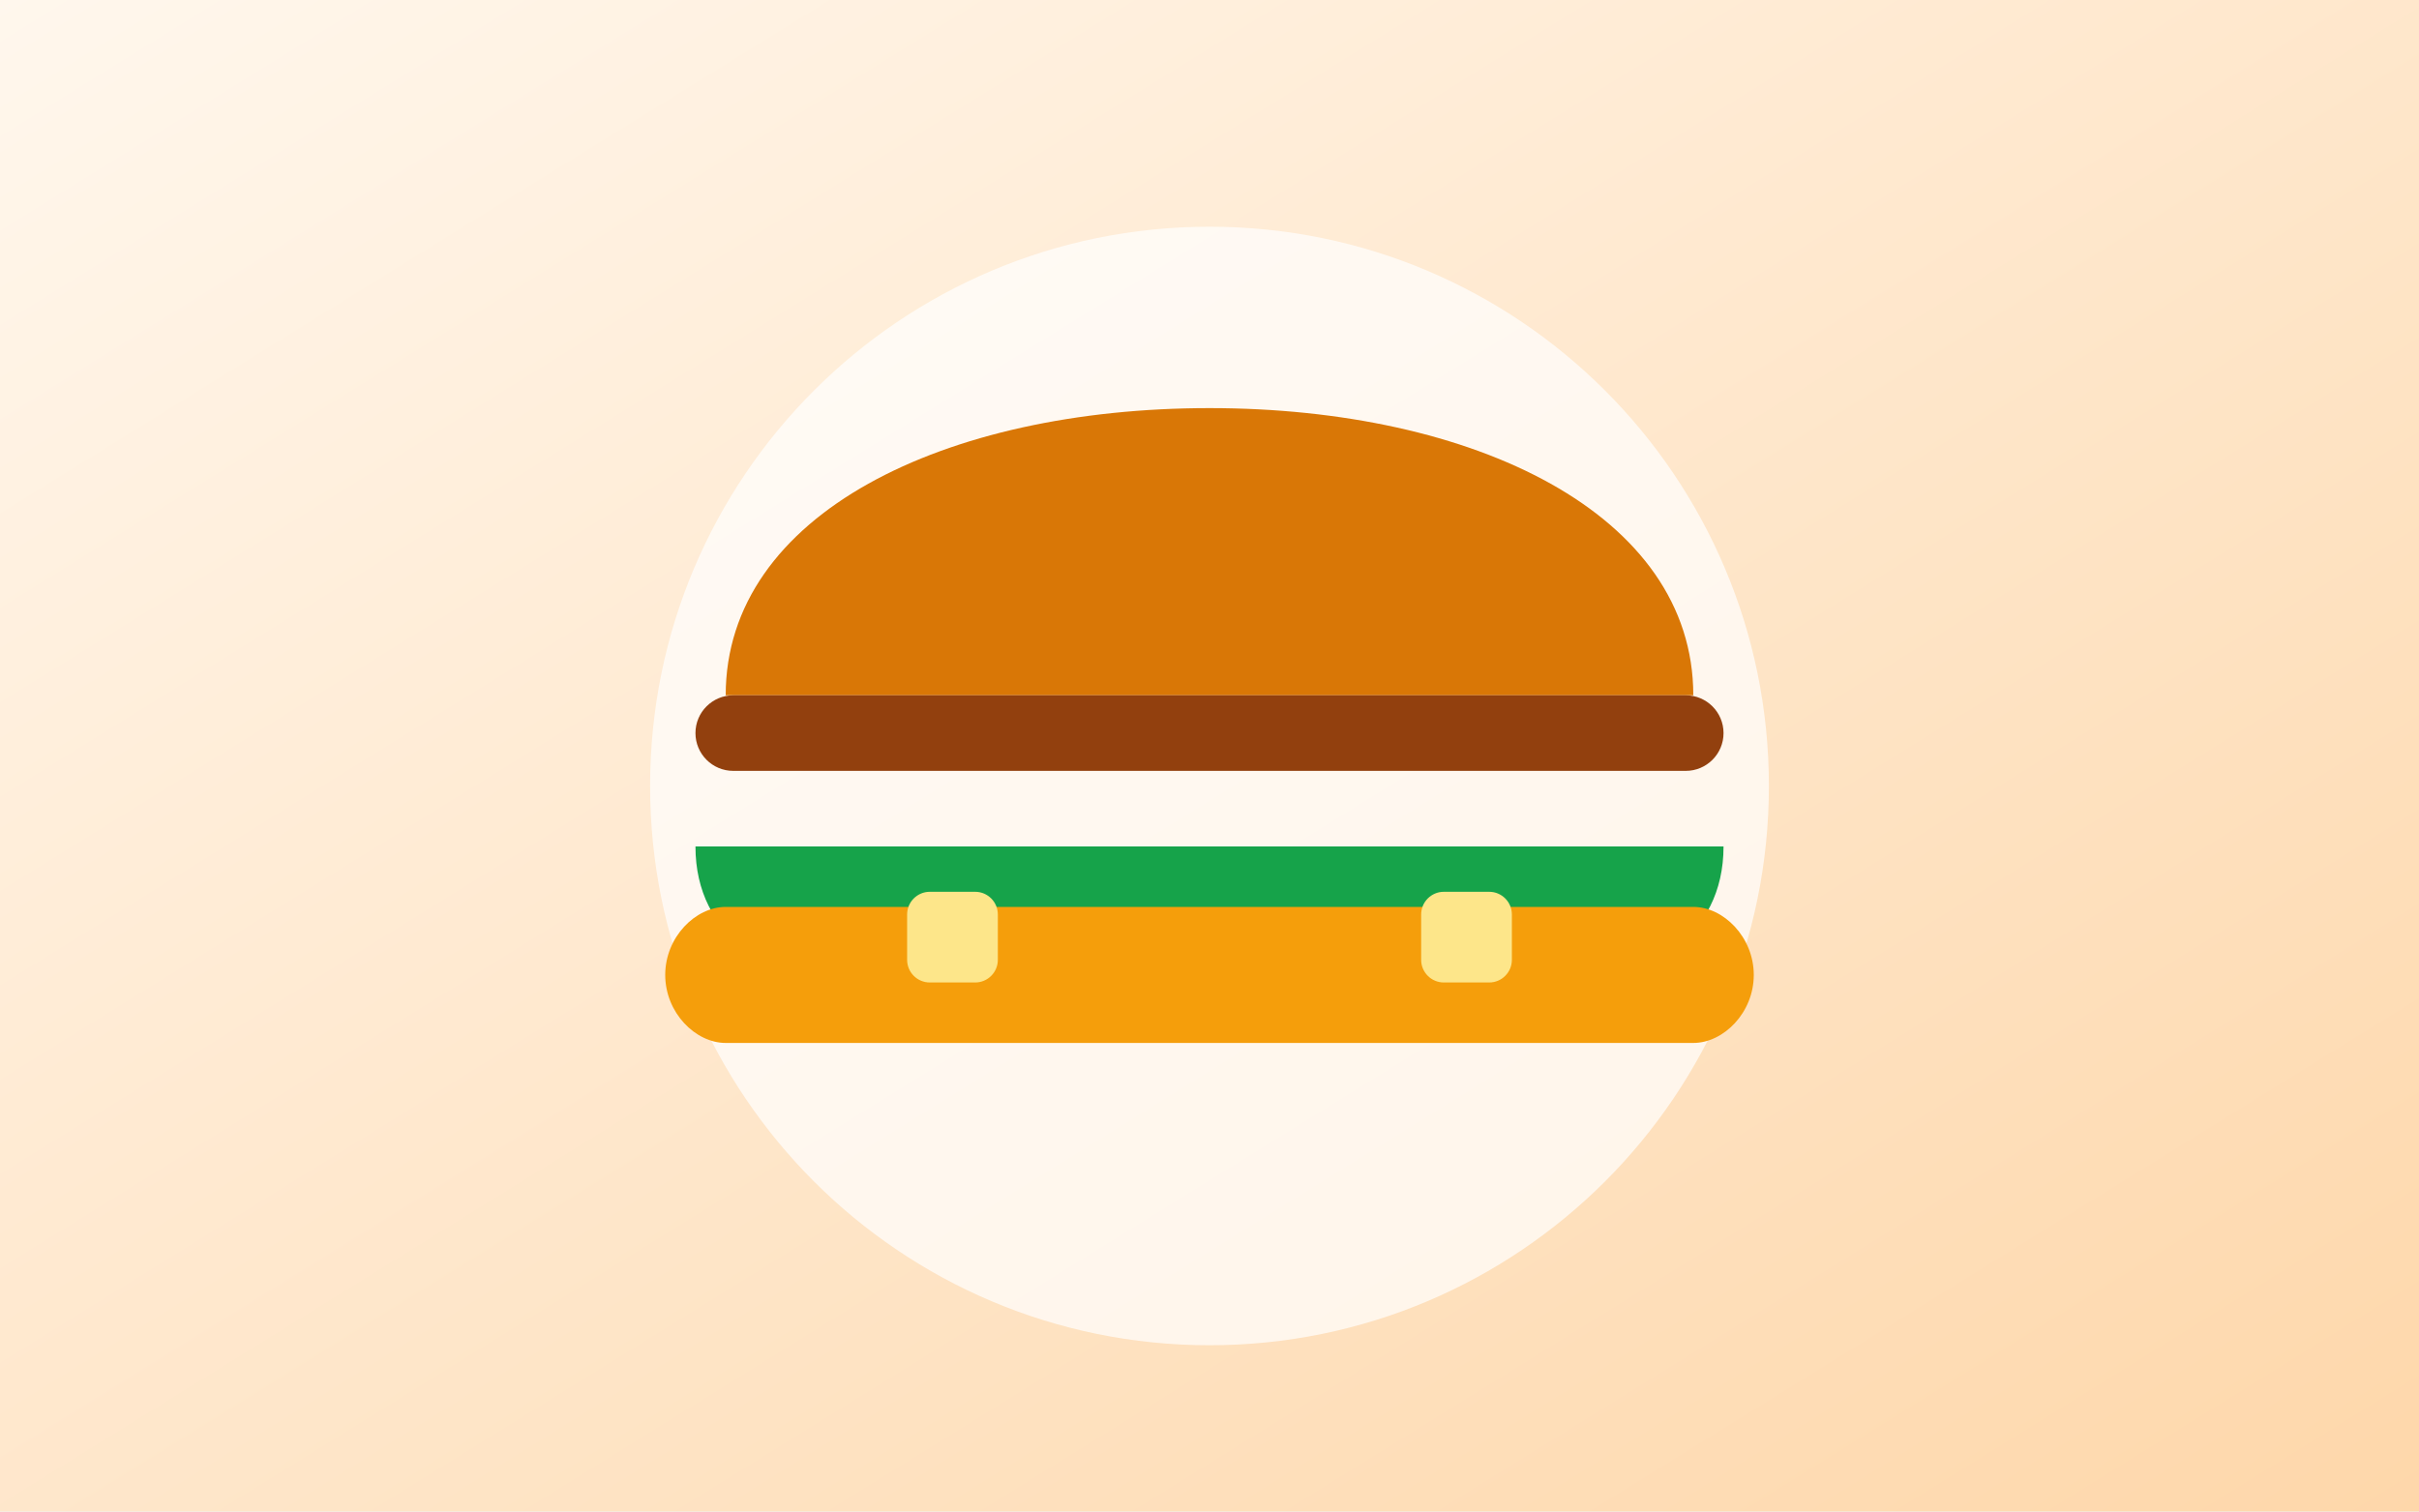
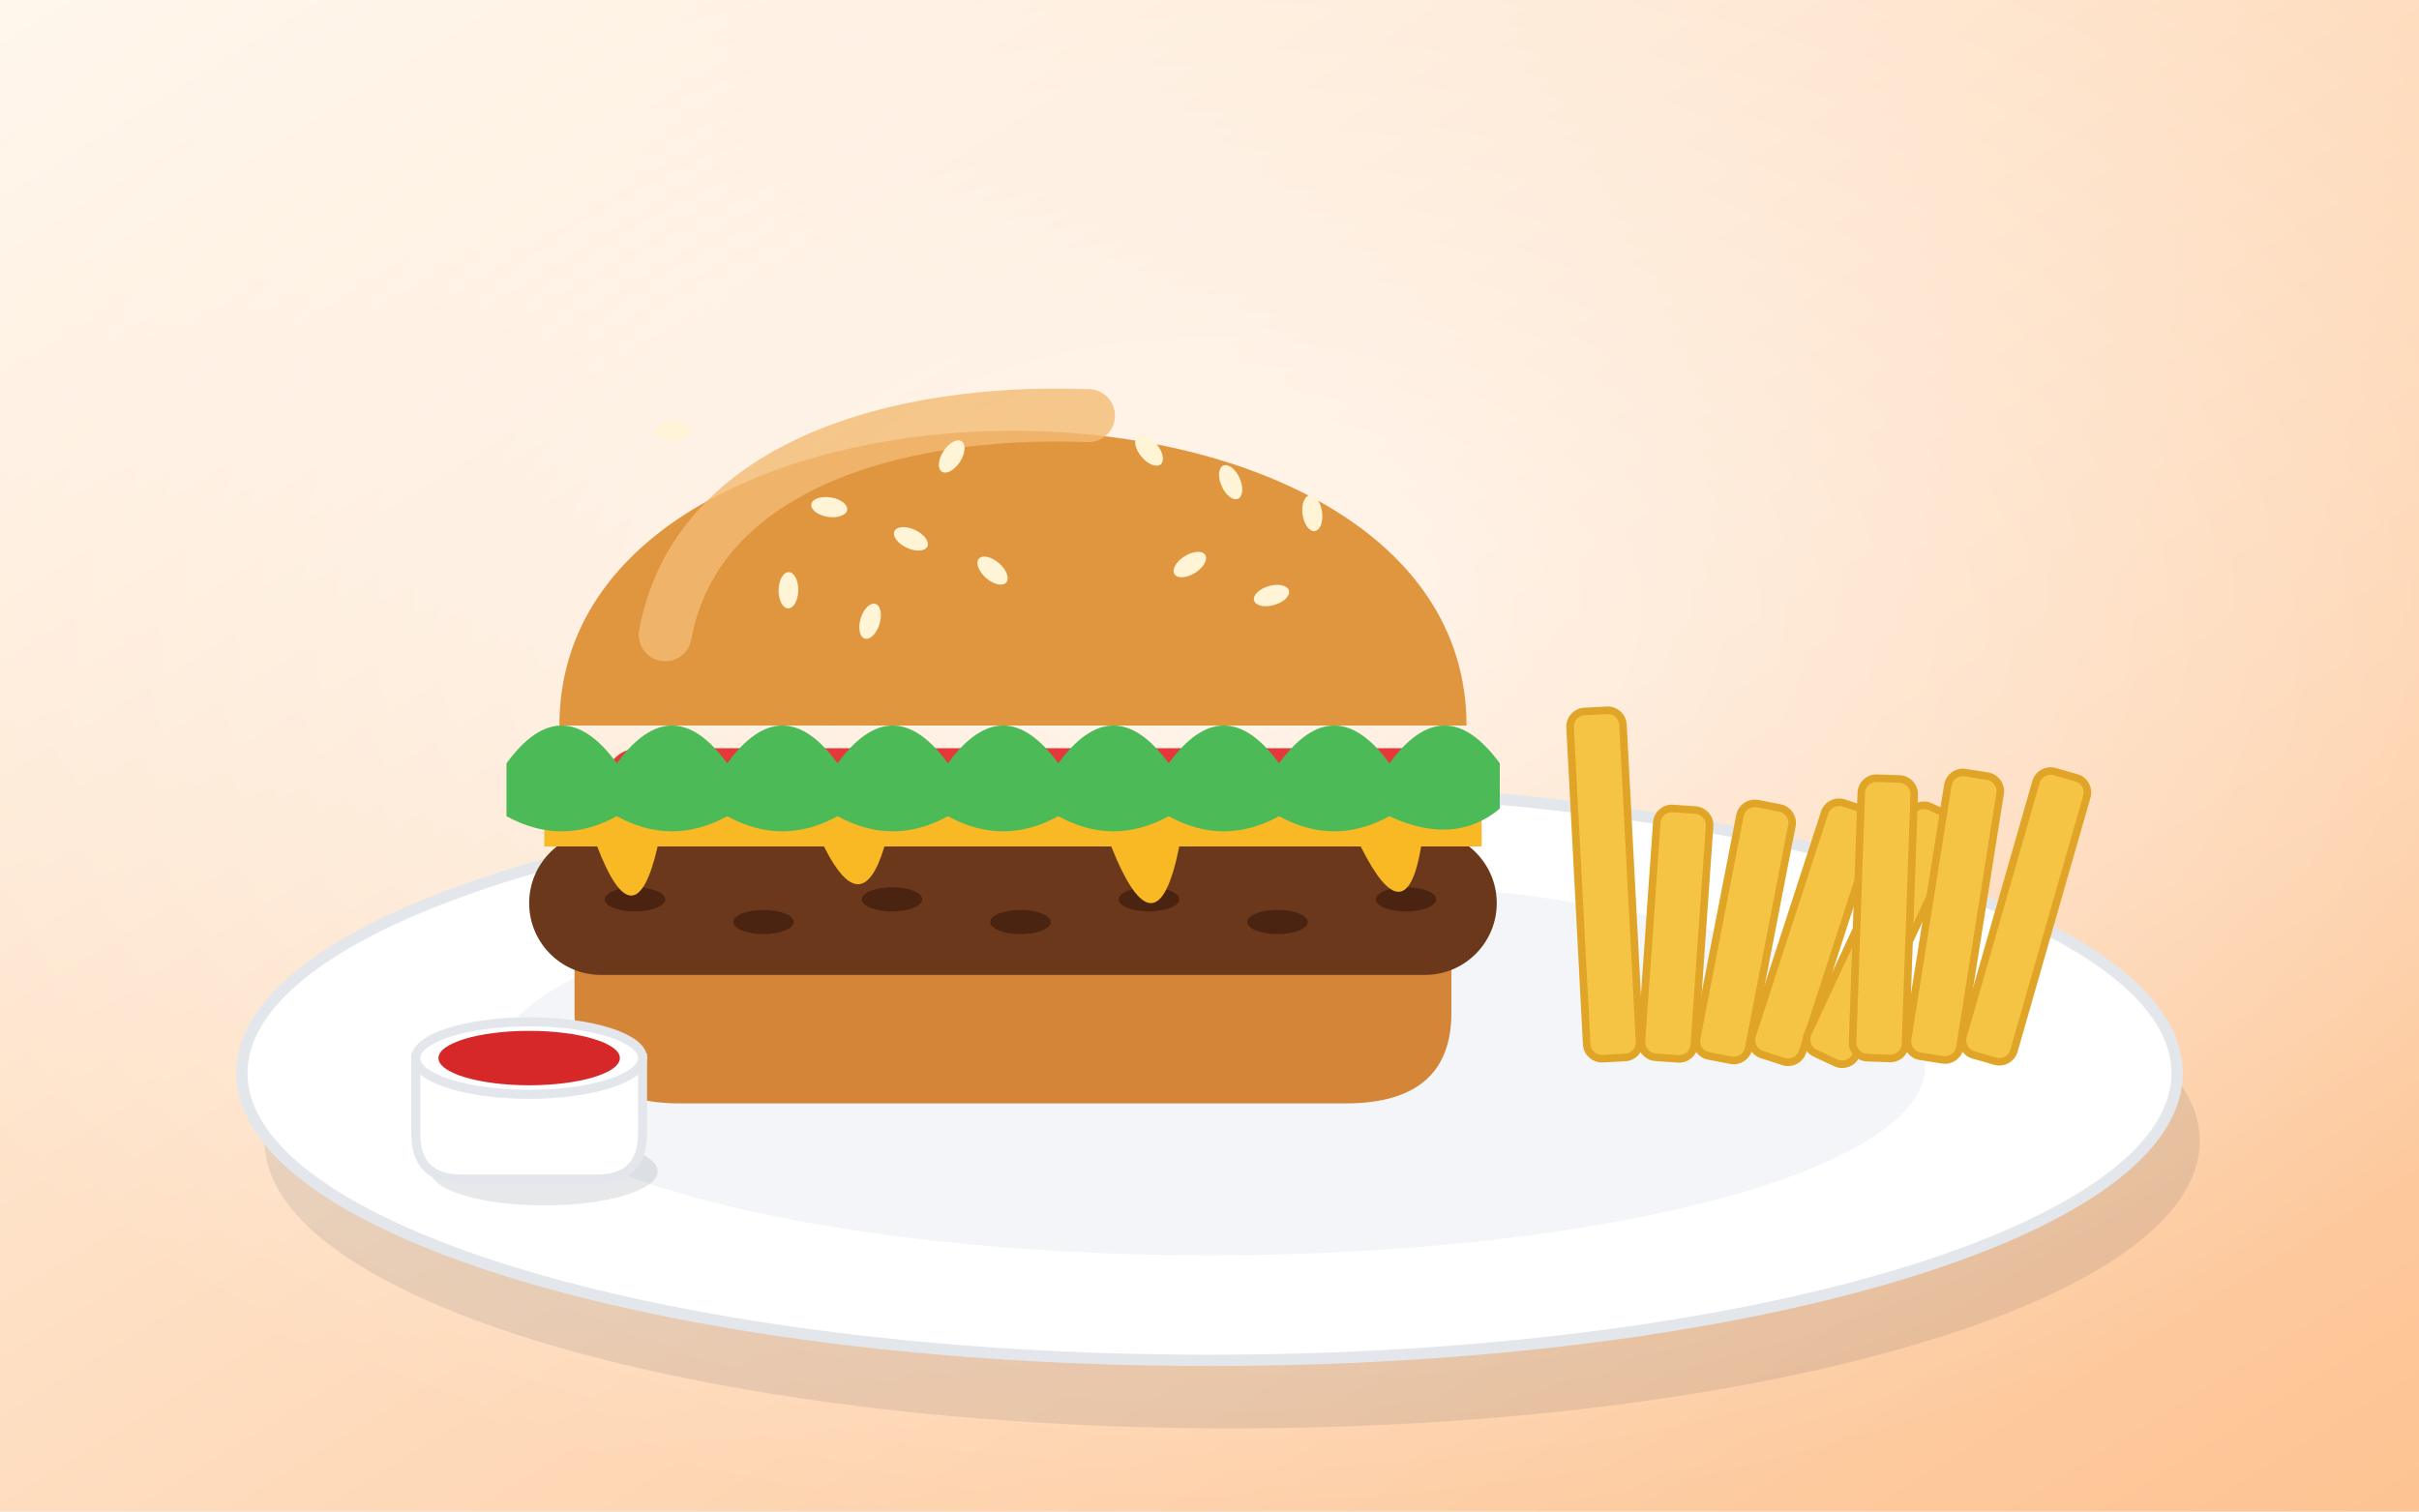
- <svg xmlns="http://www.w3.org/2000/svg" viewBox="0 0 320 200" role="img" aria-label="Burger plate">
+ <svg xmlns="http://www.w3.org/2000/svg" viewBox="0 0 320 200" role="img" aria-label="Restora Burger, plated with fries">
  <defs>
    <linearGradient id="bg" x1="0" y1="0" x2="1" y2="1">
      <stop offset="0" stop-color="#fff7ed" />
-       <stop offset="1" stop-color="#fed7aa" />
+       <stop offset="1" stop-color="#fdc392" />
    </linearGradient>
+     <radialGradient id="glow" cx="0.5" cy="0.4" r="0.62">
+       <stop offset="0" stop-color="#ffffff" stop-opacity="0.7" />
+       <stop offset="1" stop-color="#ffffff" stop-opacity="0" />
+     </radialGradient>
  </defs>
  <rect width="320" height="200" fill="url(#bg)" />
-   <circle cx="160" cy="104" r="74" fill="#ffffff" opacity="0.7" />
-   <path d="M96 92c0-24 29-38 64-38s64 14 64 38z" fill="#d97706" />
-   <rect x="92" y="92" width="136" height="10" rx="5" fill="#92400e" />
-   <path d="M92 112h136c0 12-10 18-22 18H114c-12 0-22-6-22-18z" fill="#16a34a" />
-   <path d="M96 138h128c4 0 8-4 8-9s-4-9-8-9H96c-4 0-8 4-8 9s4 9 8 9z" fill="#f59e0b" />
-   <rect x="120" y="118" width="12" height="12" rx="3" fill="#fde68a" />
-   <rect x="188" y="118" width="12" height="12" rx="3" fill="#fde68a" />
+   <rect width="320" height="200" fill="url(#glow)" />
+   <ellipse cx="163" cy="151" rx="128" ry="38" fill="#0f172a" opacity="0.09" />
+   <ellipse cx="160" cy="142" rx="128" ry="38" fill="#ffffff" />
+   <ellipse cx="160" cy="141" rx="94.7" ry="25.1" fill="#f3f5f8" />
+   <ellipse cx="160" cy="142" rx="128" ry="38" fill="none" stroke="#e3e7ec" stroke-width="1.5" />
+   <rect x="210" y="94" width="7" height="46" rx="2" fill="#f6c445" stroke="#e0a526" stroke-width="1" transform="rotate(-3 213.5 140)" />
+   <rect x="217" y="107" width="7" height="33" rx="2" fill="#f6c445" stroke="#e0a526" stroke-width="1" transform="rotate(4 220.5 140)" />
+   <rect x="224" y="106" width="7" height="34" rx="2" fill="#f6c445" stroke="#e0a526" stroke-width="1" transform="rotate(11 227.5 140)" />
+   <rect x="231" y="105" width="7" height="35" rx="2" fill="#f6c445" stroke="#e0a526" stroke-width="1" transform="rotate(18 234.5 140)" />
+   <rect x="238" y="104" width="7" height="36" rx="2" fill="#f6c445" stroke="#e0a526" stroke-width="1" transform="rotate(25 241.5 140)" />
+   <rect x="245" y="103" width="7" height="37" rx="2" fill="#f6c445" stroke="#e0a526" stroke-width="1" transform="rotate(2 248.5 140)" />
+   <rect x="252" y="102" width="7" height="38" rx="2" fill="#f6c445" stroke="#e0a526" stroke-width="1" transform="rotate(9 255.5 140)" />
+   <rect x="259" y="101" width="7" height="39" rx="2" fill="#f6c445" stroke="#e0a526" stroke-width="1" transform="rotate(16 262.5 140)" />
+   <path d="M76 128 h116 v6 q0 12 -14 12 h-88 q-14 0 -14 -12 z" fill="#d48537" />
+   <rect x="70" y="110" width="128" height="19" rx="9.5" fill="#6b381c" />
+   <ellipse cx="84" cy="119" rx="4" ry="1.6" fill="#4a2410" />
+   <ellipse cx="101" cy="122" rx="4" ry="1.6" fill="#4a2410" />
+   <ellipse cx="118" cy="119" rx="4" ry="1.6" fill="#4a2410" />
+   <ellipse cx="135" cy="122" rx="4" ry="1.6" fill="#4a2410" />
+   <ellipse cx="152" cy="119" rx="4" ry="1.6" fill="#4a2410" />
+   <ellipse cx="169" cy="122" rx="4" ry="1.6" fill="#4a2410" />
+   <ellipse cx="186" cy="119" rx="4" ry="1.6" fill="#4a2410" />
+   <path d="M72 108 h124 v4 h-8 q-2 12 -8 0 h-24 q-3 15 -9 0 h-30 q-3 10 -8 0 h-22 q-3 13 -8 0 h-7 z" fill="#f9b924" />
+   <rect x="80" y="99" width="110" height="9" rx="4.5" fill="#e5383b" />
+   <path d="M67 101 q7.3 -10 14.6 0 q7.3 -10 14.6 0 q7.3 -10 14.6 0 q7.3 -10 14.6 0 q7.3 -10 14.6 0 q7.3 -10 14.6 0 q7.3 -10 14.6 0 q7.3 -10 14.6 0 q7.3 -10 14.6 0 v6 q-6 5 -14.6 1 q-7.3 4 -14.6 0 q-7.3 4 -14.6 0 q-7.3 4 -14.6 0 q-7.3 4 -14.6 0 q-7.3 4 -14.6 0 q-7.3 4 -14.6 0 q-7.3 4 -14.6 0 q-7.3 4 -14.6 0 z" fill="#4cbb57" />
+   <path d="M74 96 C74 44 194 44 194 96 Z" fill="#e0963f" />
+   <path d="M88 84 C92 62 118 54 144 55" fill="none" stroke="#f3bb73" stroke-width="7" stroke-linecap="round" opacity="0.8" />
+   <ellipse cx="89" cy="57" rx="2.4" ry="1.3" fill="#fff4d6" transform="rotate(0 89 57)" />
+   <ellipse cx="131.3" cy="75.5" rx="2.4" ry="1.3" fill="#fff4d6" transform="rotate(41 131.3 75.5)" />
+   <ellipse cx="173.6" cy="67.9" rx="2.4" ry="1.3" fill="#fff4d6" transform="rotate(82 173.6 67.9)" />
+   <ellipse cx="125.9" cy="60.4" rx="2.4" ry="1.3" fill="#fff4d6" transform="rotate(123 125.9 60.4)" />
+   <ellipse cx="168.2" cy="78.8" rx="2.4" ry="1.3" fill="#fff4d6" transform="rotate(164 168.2 78.8)" />
+   <ellipse cx="120.5" cy="71.3" rx="2.4" ry="1.3" fill="#fff4d6" transform="rotate(25 120.5 71.3)" />
+   <ellipse cx="162.8" cy="63.8" rx="2.4" ry="1.3" fill="#fff4d6" transform="rotate(66 162.8 63.8)" />
+   <ellipse cx="115.1" cy="82.2" rx="2.4" ry="1.3" fill="#fff4d6" transform="rotate(107 115.1 82.2)" />
+   <ellipse cx="157.4" cy="74.7" rx="2.4" ry="1.3" fill="#fff4d6" transform="rotate(148 157.4 74.7)" />
+   <ellipse cx="109.7" cy="67.1" rx="2.4" ry="1.3" fill="#fff4d6" transform="rotate(9 109.7 67.1)" />
+   <ellipse cx="152" cy="59.6" rx="2.4" ry="1.3" fill="#fff4d6" transform="rotate(50 152 59.6)" />
+   <ellipse cx="104.3" cy="78.1" rx="2.4" ry="1.3" fill="#fff4d6" transform="rotate(91 104.3 78.1)" />
+   <ellipse cx="72" cy="155" rx="15" ry="4.5" fill="#0f172a" opacity="0.1" />
+   <path d="M55 140 v10 q0 6 6 6 h18 q6 0 6 -6 v-10 z" fill="#ffffff" stroke="#e3e7ec" stroke-width="1.2" />
+   <ellipse cx="70" cy="140" rx="15" ry="4.8" fill="#ffffff" stroke="#e3e7ec" stroke-width="1.2" />
+   <ellipse cx="70" cy="140" rx="12" ry="3.6" fill="#d62828" />
</svg>
